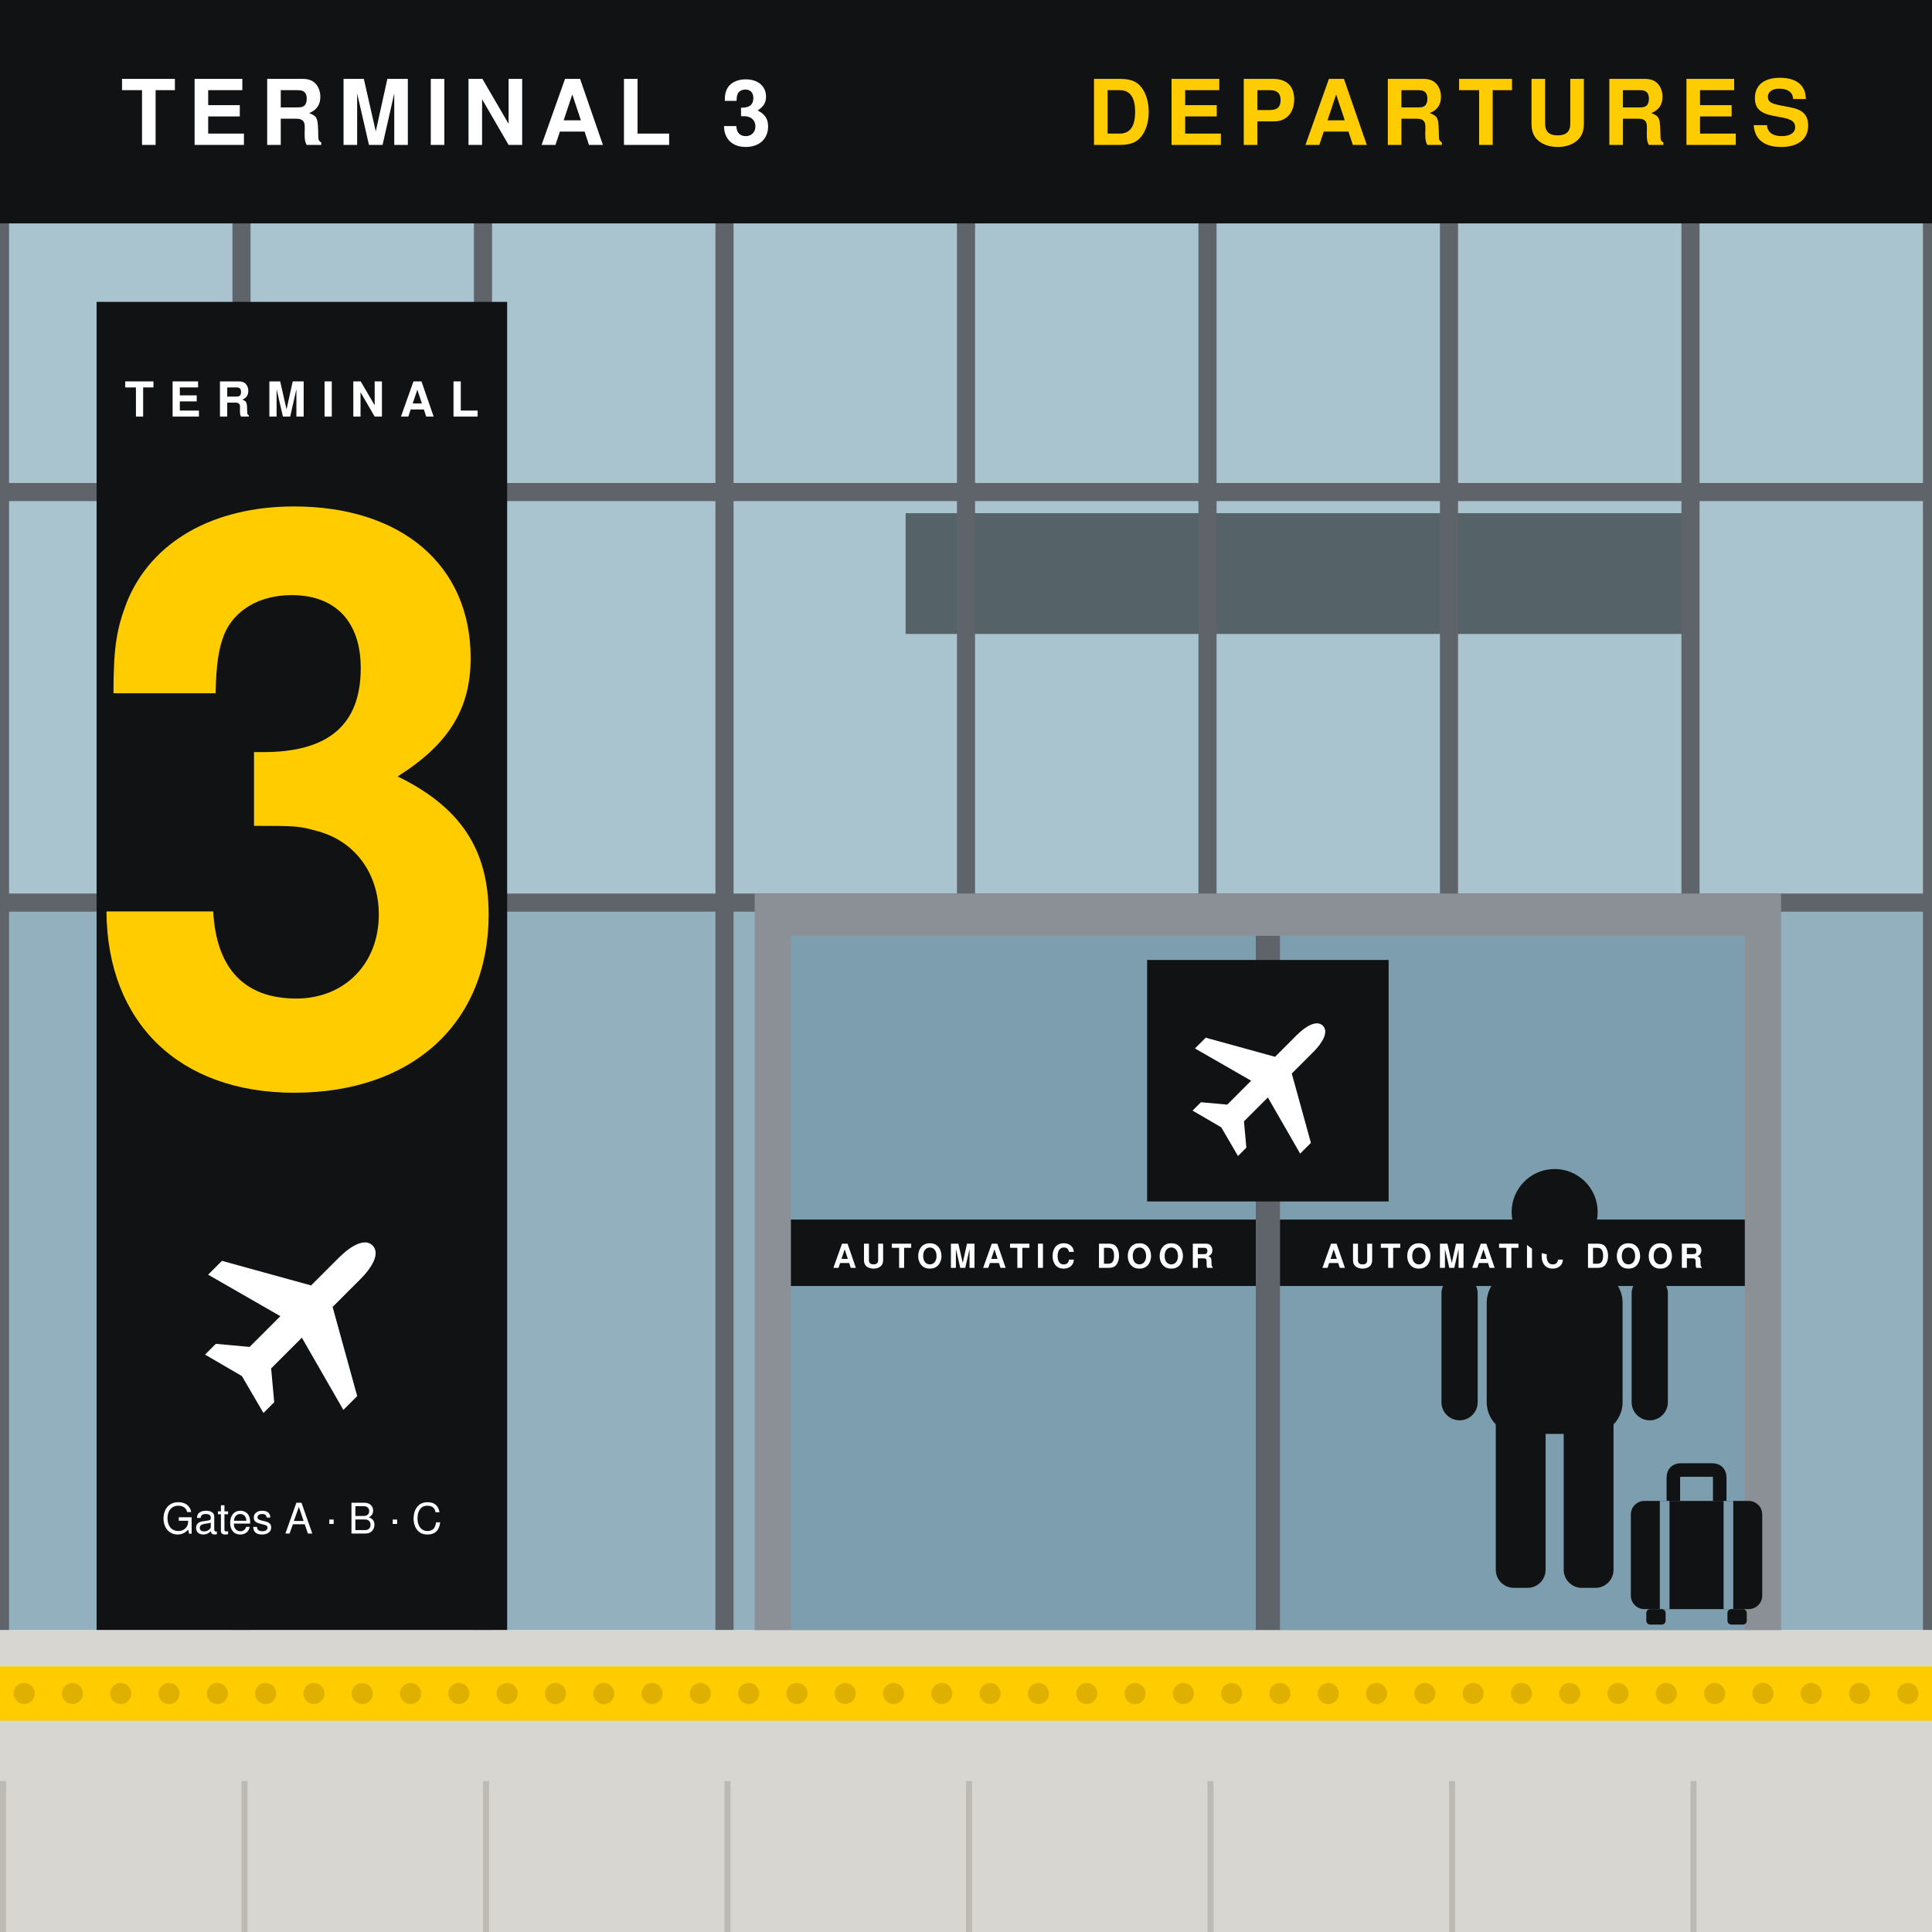
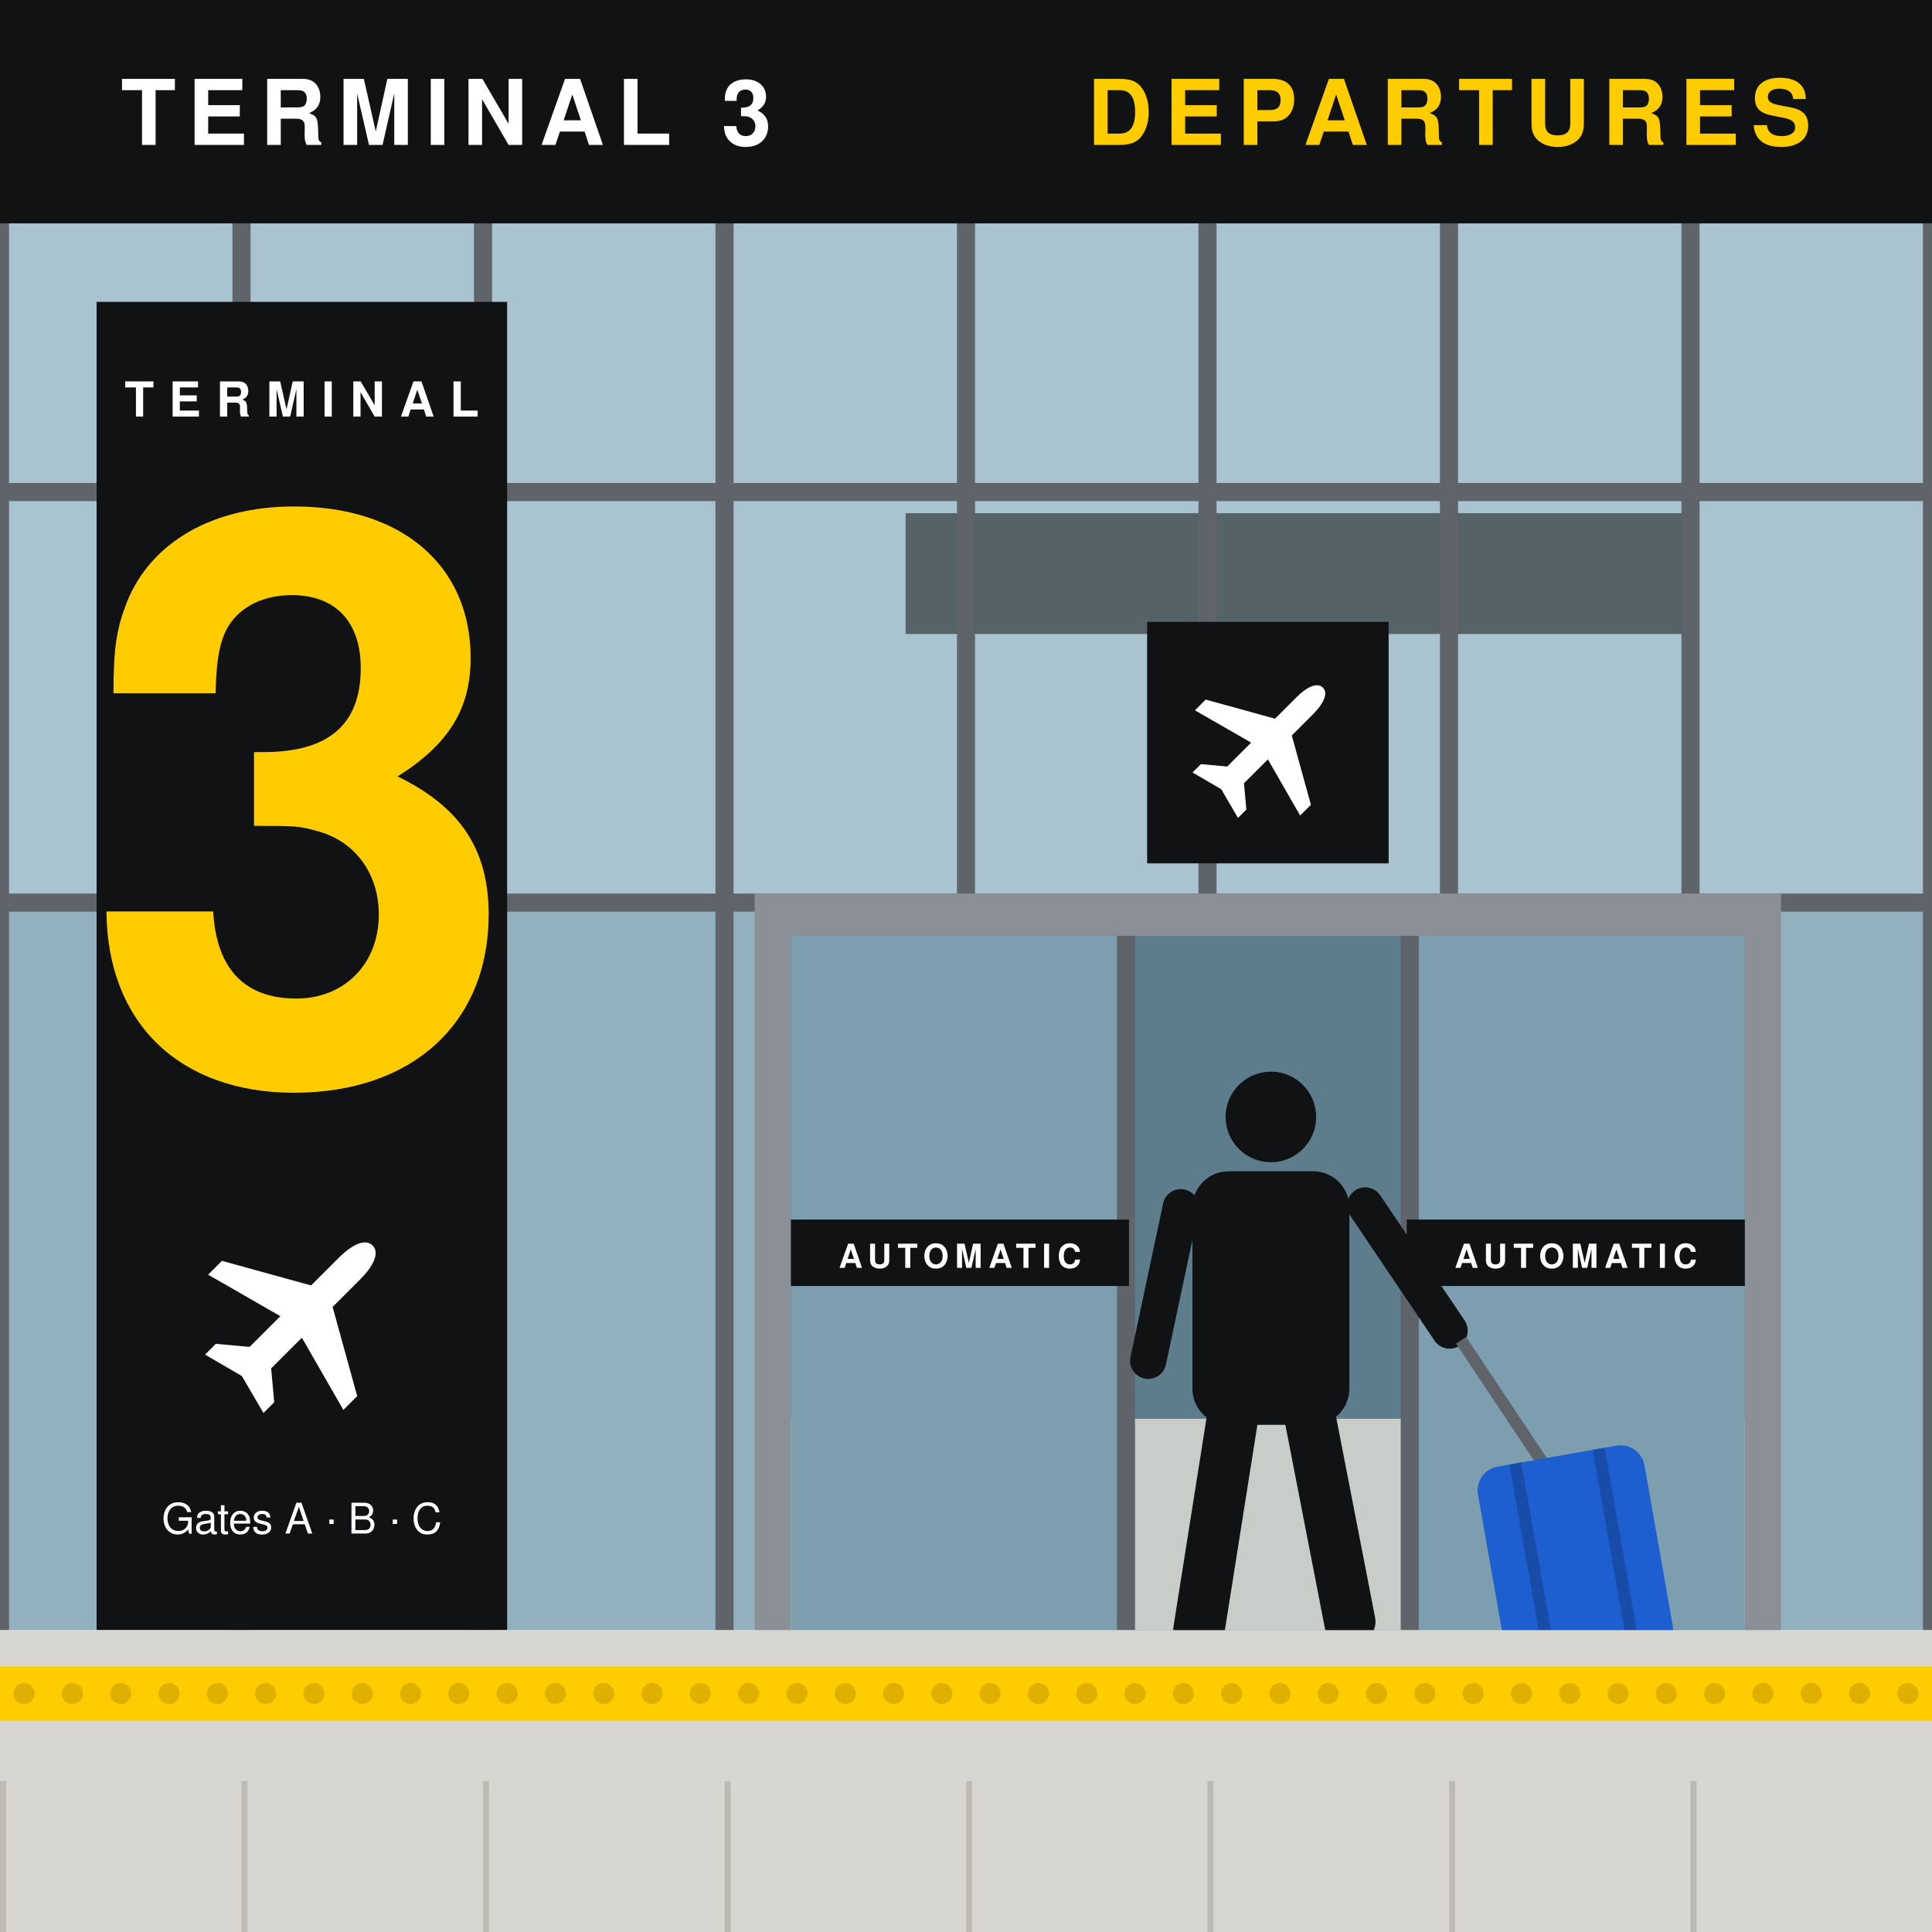
<svg xmlns="http://www.w3.org/2000/svg" viewBox="0 0 640 640" width="640" height="640">
  <rect width="640" height="640" fill="#ecebe7" />
  <rect x="0" y="70" width="640" height="470" fill="#a9c3cf" />
  <rect x="0" y="300" width="640" height="240" fill="#7d9eae" opacity="0.5" />
  <rect x="300" y="170" width="260" height="40" fill="#111214" opacity="0.55" />
  <rect x="-3" y="70" width="6" height="470" fill="#5f646b" />
  <rect x="77" y="70" width="6" height="470" fill="#5f646b" />
  <rect x="157" y="70" width="6" height="470" fill="#5f646b" />
  <rect x="237" y="70" width="6" height="470" fill="#5f646b" />
  <rect x="317" y="70" width="6" height="470" fill="#5f646b" />
  <rect x="397" y="70" width="6" height="470" fill="#5f646b" />
  <rect x="477" y="70" width="6" height="470" fill="#5f646b" />
  <rect x="557" y="70" width="6" height="470" fill="#5f646b" />
  <rect x="637" y="70" width="6" height="470" fill="#5f646b" />
  <rect x="0" y="160" width="640" height="6" fill="#5f646b" />
  <rect x="0" y="296" width="640" height="6" fill="#5f646b" />
  <rect x="0" y="0" width="640" height="74" fill="#111214" />
  <text x="40" y="48" font-family="'Helvetica Neue', Helvetica, Arial, 'Liberation Sans', 'Nimbus Sans', sans-serif" font-size="30" font-weight="700" fill="#ffffff" text-anchor="start" letter-spacing="4" textLength="210" lengthAdjust="spacingAndGlyphs">TERMINAL 3</text>
  <text x="600" y="48" font-family="'Helvetica Neue', Helvetica, Arial, 'Liberation Sans', 'Nimbus Sans', sans-serif" font-size="30" font-weight="700" fill="#ffcc00" text-anchor="end" letter-spacing="4" textLength="210" lengthAdjust="spacingAndGlyphs">DEPARTURES</text>
  <rect x="32" y="100" width="136" height="440" fill="#111214" />
  <text x="100" y="138" font-family="'Helvetica Neue', Helvetica, Arial, 'Liberation Sans', 'Nimbus Sans', sans-serif" font-size="16" font-weight="700" fill="#ffffff" text-anchor="middle" letter-spacing="5" textLength="104" lengthAdjust="spacingAndGlyphs">TERMINAL</text>
  <text x="100" y="356" font-family="'Helvetica Neue', Helvetica, Arial, 'Liberation Sans', 'Nimbus Sans', sans-serif" font-size="260" font-weight="700" fill="#ffcc00" text-anchor="middle">3</text>
  <g transform="translate(64 400) scale(0.72)">
    <g transform="rotate(45 50 50)">
      <path d="M50 4 C55 4 57 11 57 19 L57 37 L94 58 L94 67 L57 57 L57 77 L69 87 L69 94 L50 89 L31 94 L31 87 L43 77 L43 57 L6 67 L6 58 L43 37 L43 19 C43 11 45 4 50 4 Z" fill="#ffffff" />
    </g>
  </g>
  <text x="100" y="508" font-family="'Helvetica Neue', Helvetica, Arial, 'Liberation Sans', 'Nimbus Sans', sans-serif" font-size="14" font-weight="400" fill="#ffffff" text-anchor="middle" textLength="104" lengthAdjust="spacingAndGlyphs">Gates A · B · C</text>
  <rect x="250" y="296" width="340" height="248" fill="#8b9096" />
-   <rect x="262" y="310" width="154" height="230" fill="#7d9eae" />
-   <rect x="424" y="310" width="154" height="230" fill="#7d9eae" />
-   <rect x="416" y="310" width="8" height="230" fill="#5f646b" />
-   <rect x="262" y="404" width="154" height="22" fill="#111214" />
-   <rect x="424" y="404" width="154" height="22" fill="#111214" />
-   <text x="339" y="420" font-family="'Helvetica Neue', Helvetica, Arial, 'Liberation Sans', 'Nimbus Sans', sans-serif" font-size="11" font-weight="700" fill="#ffffff" text-anchor="middle" letter-spacing="2" textLength="120" lengthAdjust="spacingAndGlyphs">AUTOMATIC DOOR</text>
-   <text x="501" y="420" font-family="'Helvetica Neue', Helvetica, Arial, 'Liberation Sans', 'Nimbus Sans', sans-serif" font-size="11" font-weight="700" fill="#ffffff" text-anchor="middle" letter-spacing="2" textLength="120" lengthAdjust="spacingAndGlyphs">AUTOMATIC DOOR</text>
-   <rect x="380" y="318" width="80" height="80" fill="#111214" />
-   <g transform="translate(392 330) scale(0.56)">
+   <rect x="262" y="310" width="316" height="230" fill="#5e7d8c" />
+   <rect x="262" y="470" width="316" height="70" fill="#c9cdc9" />
+   <rect x="262" y="310" width="112" height="230" fill="#7d9eae" />
+   <rect x="466" y="310" width="112" height="230" fill="#7d9eae" />
+   <rect x="370" y="310" width="6" height="230" fill="#5f646b" />
+   <rect x="464" y="310" width="6" height="230" fill="#5f646b" />
+   <rect x="262" y="404" width="112" height="22" fill="#111214" />
+   <rect x="466" y="404" width="112" height="22" fill="#111214" />
+   <text x="318" y="420" font-family="'Helvetica Neue', Helvetica, Arial, 'Liberation Sans', 'Nimbus Sans', sans-serif" font-size="11" font-weight="700" fill="#ffffff" text-anchor="middle" letter-spacing="2" textLength="90" lengthAdjust="spacingAndGlyphs">AUTOMATIC</text>
+   <text x="522" y="420" font-family="'Helvetica Neue', Helvetica, Arial, 'Liberation Sans', 'Nimbus Sans', sans-serif" font-size="11" font-weight="700" fill="#ffffff" text-anchor="middle" letter-spacing="2" textLength="90" lengthAdjust="spacingAndGlyphs">AUTOMATIC</text>
+   <rect x="380" y="206" width="80" height="80" fill="#111214" />
+   <g transform="translate(392 218) scale(0.56)">
    <g transform="rotate(45 50 50)">
      <path d="M50 4 C55 4 57 11 57 19 L57 37 L94 58 L94 67 L57 57 L57 77 L69 87 L69 94 L50 89 L31 94 L31 87 L43 77 L43 57 L6 67 L6 58 L43 37 L43 19 C43 11 45 4 50 4 Z" fill="#ffffff" />
    </g>
  </g>
-   <g transform="translate(440 382) scale(1.5)">
-     <circle cx="50" cy="13" r="9.5" fill="#111214" />
-     <rect x="35" y="26" width="30" height="36" rx="7" fill="#111214" />
-     <rect x="25" y="27" width="8" height="32" rx="4" fill="#111214" />
-     <rect x="67" y="27" width="8" height="32" rx="4" fill="#111214" />
-     <rect x="37" y="56" width="11" height="40" rx="4" fill="#111214" />
-     <rect x="52" y="56" width="11" height="40" rx="4" fill="#111214" />
+   <g fill="#111214">
+     <rect x="401" y="462" width="17" height="86" rx="7" transform="rotate(9 409 462)" />
+     <rect x="424" y="462" width="17" height="84" rx="7" transform="rotate(-11 432 462)" />
+     <rect x="386" y="394" width="12" height="64" rx="6" transform="rotate(12 392 396)" />
+     <rect x="444" y="394" width="12" height="62" rx="6" transform="rotate(-34 450 396)" />
+     <rect x="395" y="388" width="52" height="84" rx="12" />
+     <circle cx="421" cy="370" r="15" />
  </g>
-   <g transform="translate(530 478) scale(0.64)">
-     <path d="M38 30 V18 Q38 14 42 14 H58 Q62 14 62 18 V30" fill="none" stroke="#111214" stroke-width="7" />
-     <rect x="16" y="30" width="68" height="56" rx="7" fill="#111214" />
-     <rect x="31" y="30" width="5" height="56" fill="#7d9eae" />
-     <rect x="64" y="30" width="5" height="56" fill="#7d9eae" />
-     <rect x="24" y="86" width="10" height="8" rx="2" fill="#111214" />
-     <rect x="66" y="86" width="10" height="8" rx="2" fill="#111214" />
+   <line x1="484" y1="444" x2="512" y2="486" stroke="#5f646b" stroke-width="4" stroke-linecap="butt" />
+   <g transform="rotate(-10 524 552)">
+     <rect x="500" y="482" width="56" height="70" rx="8" fill="#1d5fd1" />
+     <rect x="512" y="482" width="4" height="70" fill="#174ca8" />
+     <rect x="540" y="482" width="4" height="70" fill="#174ca8" />
  </g>
+   <circle cx="512" cy="552" r="5" fill="#111214" />
  <rect x="0" y="540" width="640" height="100" fill="#d8d6d0" />
  <rect x="0" y="552" width="640" height="18" fill="#ffcc00" />
  <circle cx="8" cy="561" r="3.5" fill="#e0b000" />
  <circle cx="24" cy="561" r="3.5" fill="#e0b000" />
  <circle cx="40" cy="561" r="3.5" fill="#e0b000" />
  <circle cx="56" cy="561" r="3.5" fill="#e0b000" />
  <circle cx="72" cy="561" r="3.5" fill="#e0b000" />
  <circle cx="88" cy="561" r="3.5" fill="#e0b000" />
  <circle cx="104" cy="561" r="3.5" fill="#e0b000" />
  <circle cx="120" cy="561" r="3.5" fill="#e0b000" />
  <circle cx="136" cy="561" r="3.5" fill="#e0b000" />
  <circle cx="152" cy="561" r="3.5" fill="#e0b000" />
  <circle cx="168" cy="561" r="3.5" fill="#e0b000" />
  <circle cx="184" cy="561" r="3.5" fill="#e0b000" />
  <circle cx="200" cy="561" r="3.5" fill="#e0b000" />
  <circle cx="216" cy="561" r="3.5" fill="#e0b000" />
  <circle cx="232" cy="561" r="3.5" fill="#e0b000" />
  <circle cx="248" cy="561" r="3.5" fill="#e0b000" />
  <circle cx="264" cy="561" r="3.5" fill="#e0b000" />
  <circle cx="280" cy="561" r="3.5" fill="#e0b000" />
  <circle cx="296" cy="561" r="3.5" fill="#e0b000" />
  <circle cx="312" cy="561" r="3.5" fill="#e0b000" />
  <circle cx="328" cy="561" r="3.5" fill="#e0b000" />
  <circle cx="344" cy="561" r="3.5" fill="#e0b000" />
  <circle cx="360" cy="561" r="3.5" fill="#e0b000" />
  <circle cx="376" cy="561" r="3.5" fill="#e0b000" />
  <circle cx="392" cy="561" r="3.5" fill="#e0b000" />
  <circle cx="408" cy="561" r="3.5" fill="#e0b000" />
  <circle cx="424" cy="561" r="3.5" fill="#e0b000" />
  <circle cx="440" cy="561" r="3.5" fill="#e0b000" />
  <circle cx="456" cy="561" r="3.5" fill="#e0b000" />
  <circle cx="472" cy="561" r="3.5" fill="#e0b000" />
  <circle cx="488" cy="561" r="3.5" fill="#e0b000" />
  <circle cx="504" cy="561" r="3.5" fill="#e0b000" />
  <circle cx="520" cy="561" r="3.5" fill="#e0b000" />
  <circle cx="536" cy="561" r="3.5" fill="#e0b000" />
  <circle cx="552" cy="561" r="3.5" fill="#e0b000" />
  <circle cx="568" cy="561" r="3.5" fill="#e0b000" />
  <circle cx="584" cy="561" r="3.5" fill="#e0b000" />
  <circle cx="600" cy="561" r="3.5" fill="#e0b000" />
  <circle cx="616" cy="561" r="3.5" fill="#e0b000" />
  <circle cx="632" cy="561" r="3.5" fill="#e0b000" />
  <rect x="0" y="590" width="2" height="50" fill="#bdbab3" />
  <rect x="80" y="590" width="2" height="50" fill="#bdbab3" />
  <rect x="160" y="590" width="2" height="50" fill="#bdbab3" />
  <rect x="240" y="590" width="2" height="50" fill="#bdbab3" />
  <rect x="320" y="590" width="2" height="50" fill="#bdbab3" />
  <rect x="400" y="590" width="2" height="50" fill="#bdbab3" />
  <rect x="480" y="590" width="2" height="50" fill="#bdbab3" />
  <rect x="560" y="590" width="2" height="50" fill="#bdbab3" />
  <rect x="640" y="590" width="2" height="50" fill="#bdbab3" />
</svg>
